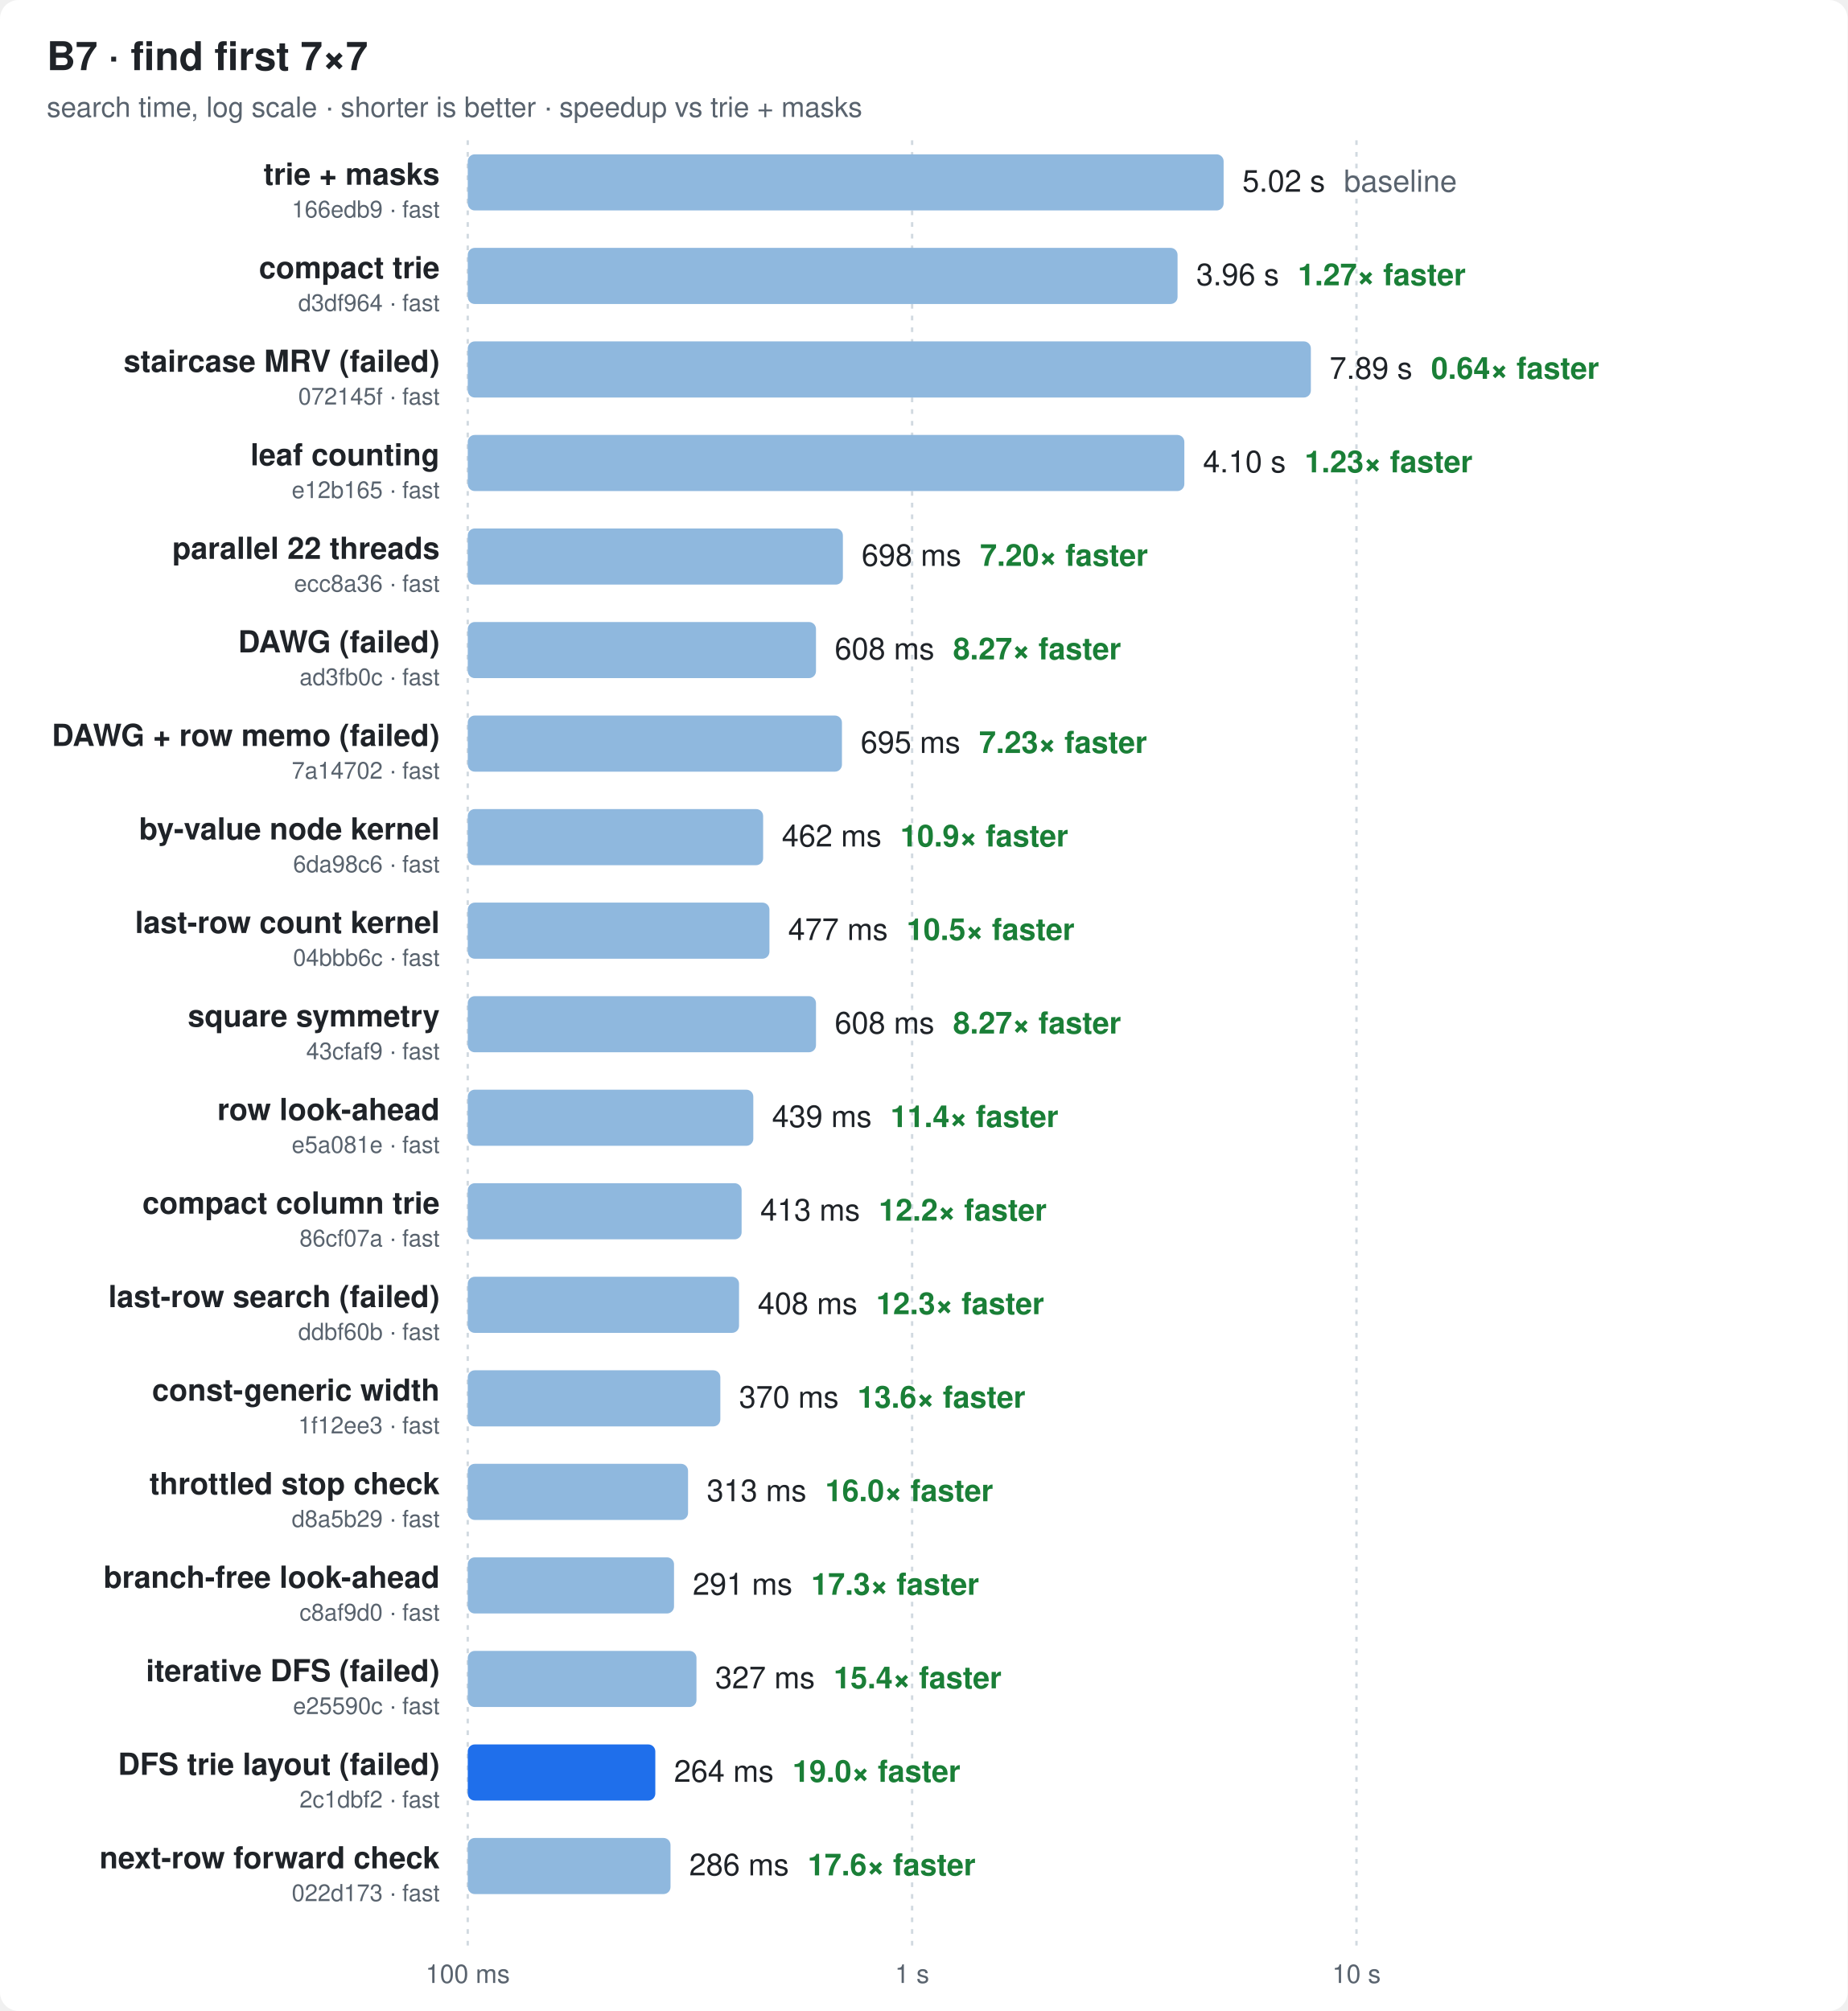
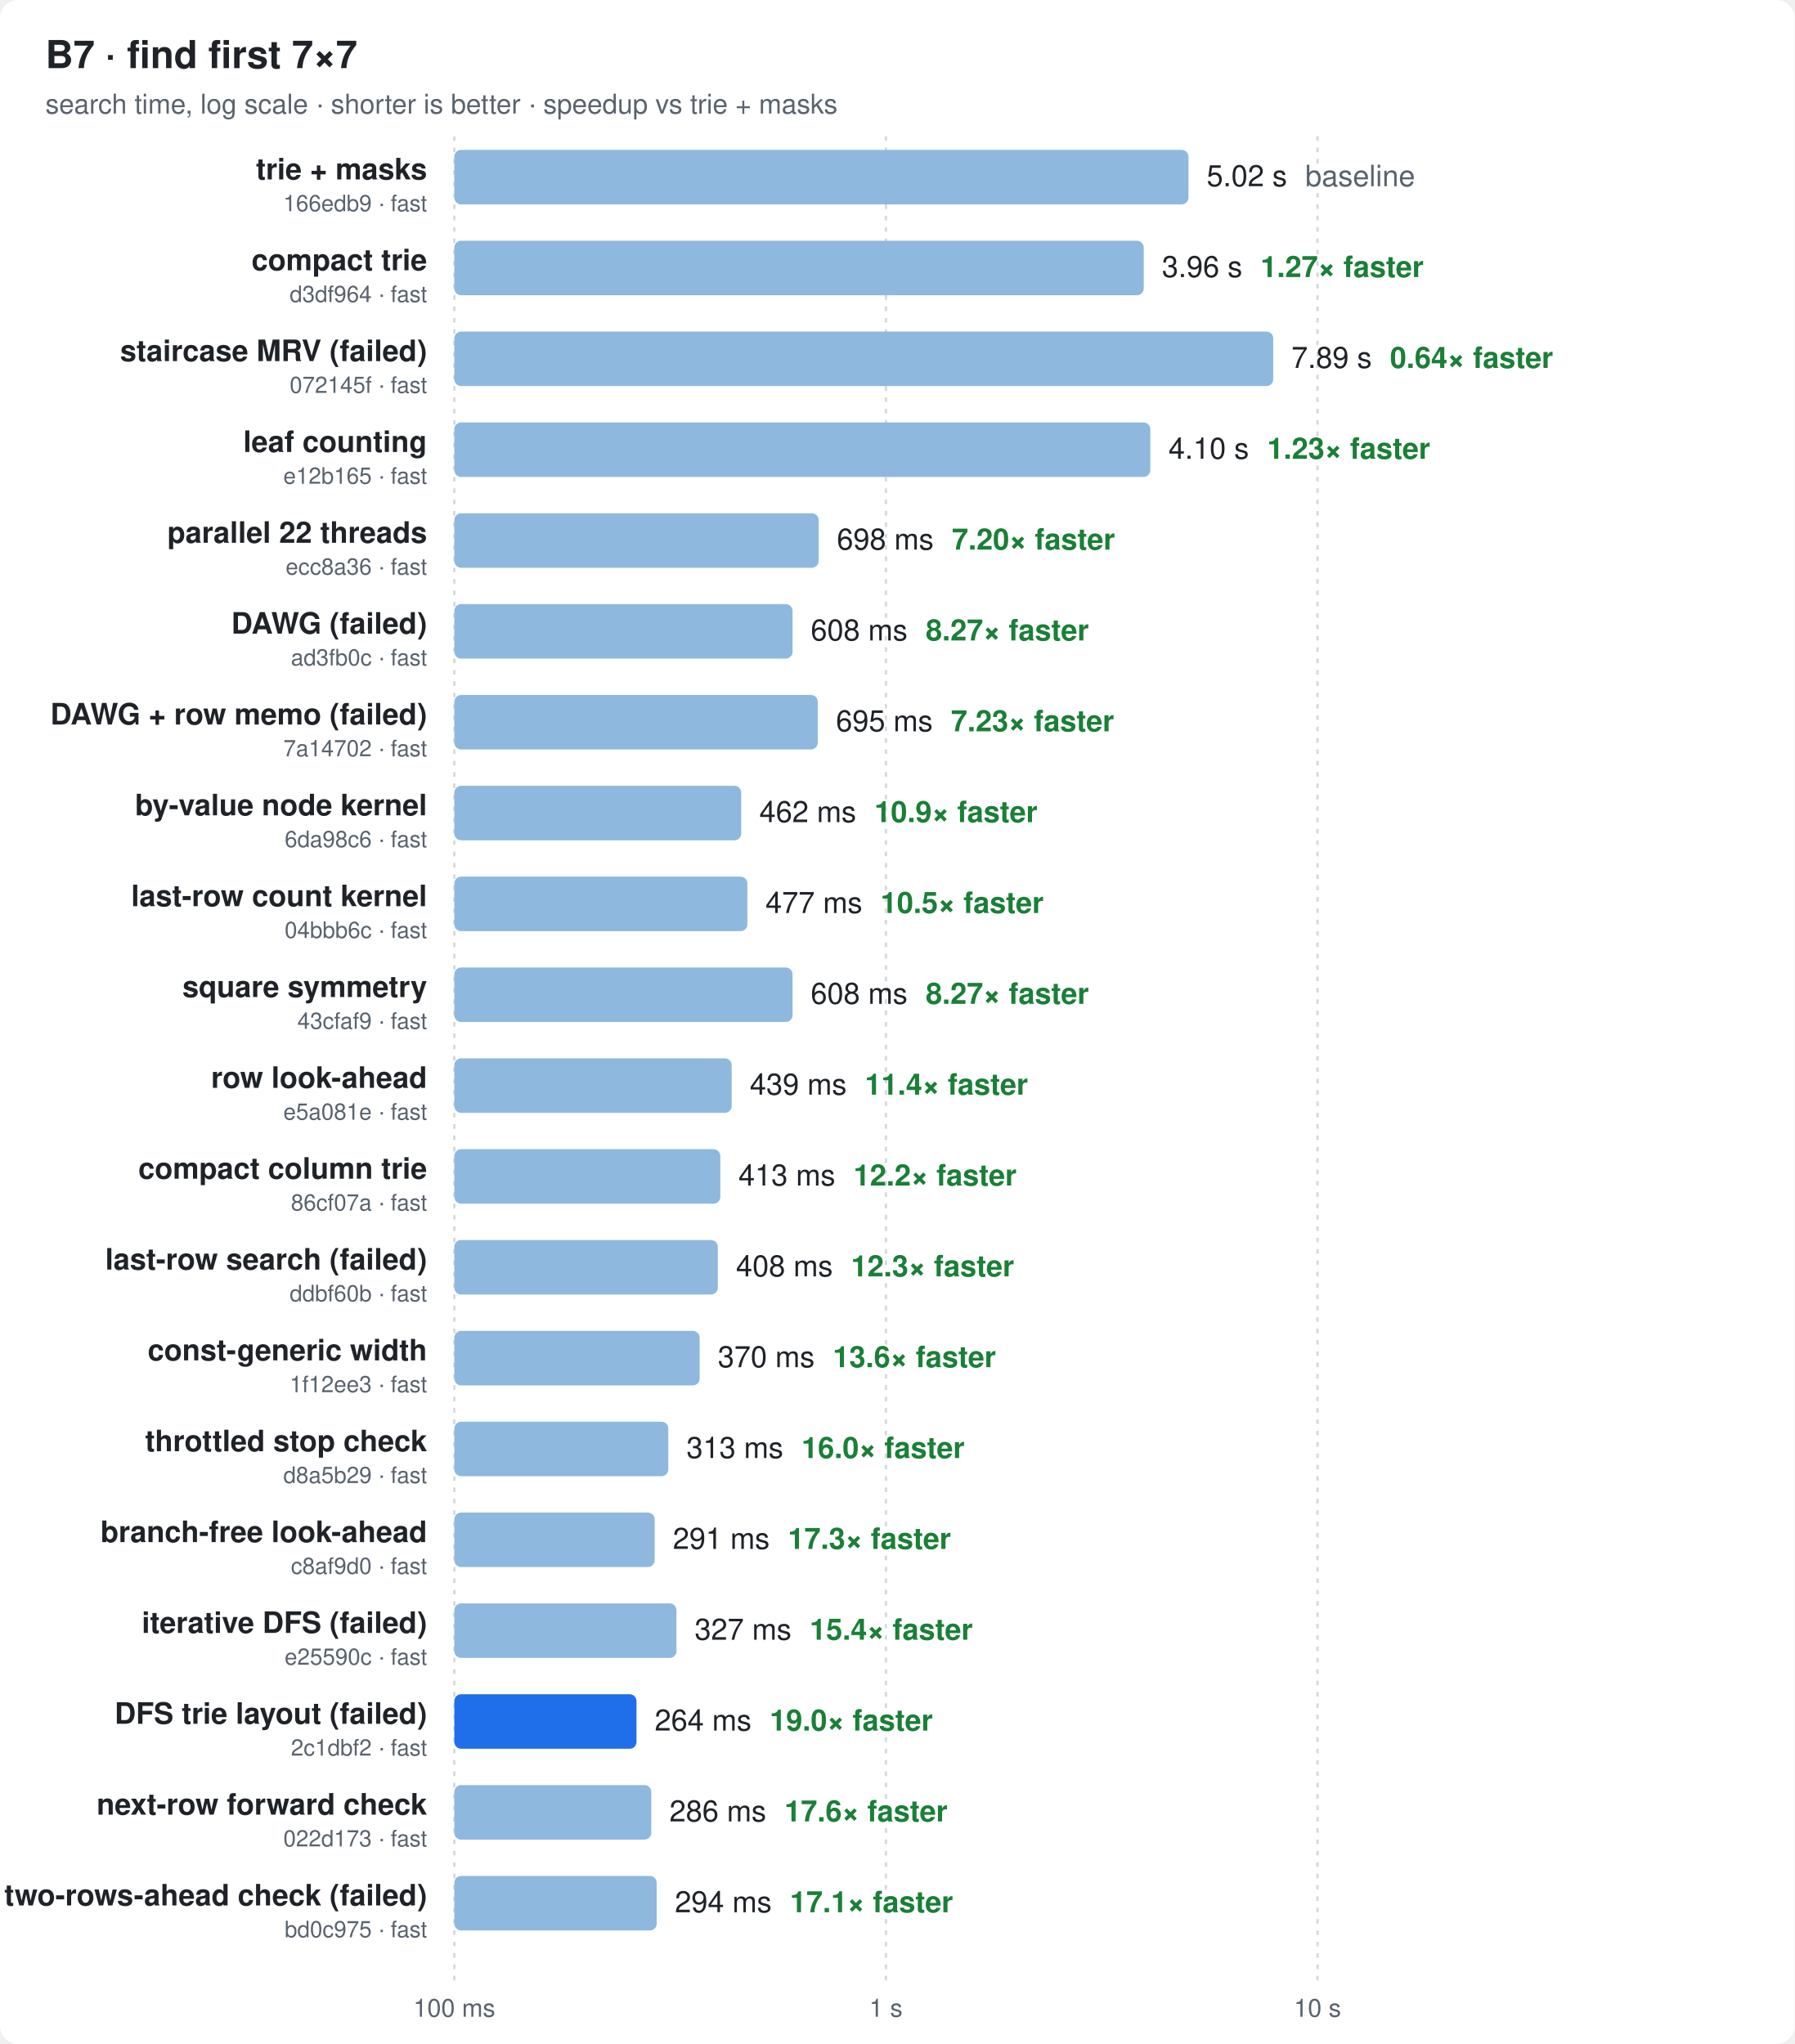
- <svg xmlns="http://www.w3.org/2000/svg" width="790" height="860" viewBox="0 0 790 860" font-family="ui-sans-serif,-apple-system,Segoe UI,Helvetica,Arial,sans-serif">
+ <svg xmlns="http://www.w3.org/2000/svg" width="790" height="900" viewBox="0 0 790 900" font-family="ui-sans-serif,-apple-system,Segoe UI,Helvetica,Arial,sans-serif">
  <style>
  .bg{fill:#ffffff} .t{fill:#1f2328} .m{fill:#59636e} .g{stroke:#d1d9e0}
  .bar{fill:#8fb8de} .best{fill:#1f6feb} .x{fill:#1a7f37;font-weight:600}
  @media (prefers-color-scheme: dark){
    .bg{fill:#0d1117} .t{fill:#e6edf3} .m{fill:#9198a1} .g{stroke:#30363d}
    .bar{fill:#2f5f8f} .best{fill:#4493f8} .x{fill:#3fb950}
  }
</style>
-   <rect class="bg" width="790" height="860" rx="8" />
+   <rect class="bg" width="790" height="900" rx="8" />
  <text class="t" x="20" y="30" font-size="17" font-weight="700">B7 · find first 7×7</text>
  <text class="m" x="20" y="50" font-size="12">search time, log scale · shorter is better · speedup vs trie + masks</text>
-   <line class="g" x1="200.0" x2="200.0" y1="60" y2="832" stroke-dasharray="2 3" />
-   <text class="m" x="200.0" y="848" font-size="11" text-anchor="middle">100 ms</text>
-   <line class="g" x1="390.0" x2="390.0" y1="60" y2="832" stroke-dasharray="2 3" />
-   <text class="m" x="390.0" y="848" font-size="11" text-anchor="middle">1 s</text>
-   <line class="g" x1="580.0" x2="580.0" y1="60" y2="832" stroke-dasharray="2 3" />
-   <text class="m" x="580.0" y="848" font-size="11" text-anchor="middle">10 s</text>
+   <line class="g" x1="200.0" x2="200.0" y1="60" y2="872" stroke-dasharray="2 3" />
+   <text class="m" x="200.0" y="888" font-size="11" text-anchor="middle">100 ms</text>
+   <line class="g" x1="390.0" x2="390.0" y1="60" y2="872" stroke-dasharray="2 3" />
+   <text class="m" x="390.0" y="888" font-size="11" text-anchor="middle">1 s</text>
+   <line class="g" x1="580.0" x2="580.0" y1="60" y2="872" stroke-dasharray="2 3" />
+   <text class="m" x="580.0" y="888" font-size="11" text-anchor="middle">10 s</text>
  <text class="t" x="188" y="79.0" font-size="13" font-weight="600" text-anchor="end">trie + masks</text>
  <text class="m" x="188" y="93.0" font-size="10" text-anchor="end">166edb9 · fast</text>
  <rect class="bar" x="200" y="66" width="323.2" height="24" rx="3" />
  <text class="t" x="531.2" y="82.0" font-size="13">5.02 s<tspan class="m" dx="8">baseline</tspan>
  </text>
  <text class="t" x="188" y="119.0" font-size="13" font-weight="600" text-anchor="end">compact trie</text>
  <text class="m" x="188" y="133.0" font-size="10" text-anchor="end">d3df964 · fast</text>
  <rect class="bar" x="200" y="106" width="303.5" height="24" rx="3" />
  <text class="t" x="511.5" y="122.0" font-size="13">3.96 s<tspan class="x" dx="8">1.27× faster</tspan>
  </text>
  <text class="t" x="188" y="159.0" font-size="13" font-weight="600" text-anchor="end">staircase MRV (failed)</text>
  <text class="m" x="188" y="173.0" font-size="10" text-anchor="end">072145f · fast</text>
  <rect class="bar" x="200" y="146" width="360.5" height="24" rx="3" />
  <text class="t" x="568.5" y="162.0" font-size="13">7.89 s<tspan class="x" dx="8">0.64× faster</tspan>
  </text>
  <text class="t" x="188" y="199.0" font-size="13" font-weight="600" text-anchor="end">leaf counting</text>
  <text class="m" x="188" y="213.0" font-size="10" text-anchor="end">e12b165 · fast</text>
  <rect class="bar" x="200" y="186" width="306.4" height="24" rx="3" />
  <text class="t" x="514.4" y="202.0" font-size="13">4.10 s<tspan class="x" dx="8">1.23× faster</tspan>
  </text>
  <text class="t" x="188" y="239.0" font-size="13" font-weight="600" text-anchor="end">parallel 22 threads</text>
  <text class="m" x="188" y="253.0" font-size="10" text-anchor="end">ecc8a36 · fast</text>
  <rect class="bar" x="200" y="226" width="160.4" height="24" rx="3" />
  <text class="t" x="368.4" y="242.0" font-size="13">698 ms<tspan class="x" dx="8">7.20× faster</tspan>
  </text>
  <text class="t" x="188" y="279.0" font-size="13" font-weight="600" text-anchor="end">DAWG (failed)</text>
  <text class="m" x="188" y="293.0" font-size="10" text-anchor="end">ad3fb0c · fast</text>
  <rect class="bar" x="200" y="266" width="148.9" height="24" rx="3" />
  <text class="t" x="356.9" y="282.0" font-size="13">608 ms<tspan class="x" dx="8">8.27× faster</tspan>
  </text>
  <text class="t" x="188" y="319.0" font-size="13" font-weight="600" text-anchor="end">DAWG + row memo (failed)</text>
  <text class="m" x="188" y="333.0" font-size="10" text-anchor="end">7a14702 · fast</text>
  <rect class="bar" x="200" y="306" width="160.0" height="24" rx="3" />
  <text class="t" x="368.0" y="322.0" font-size="13">695 ms<tspan class="x" dx="8">7.23× faster</tspan>
  </text>
  <text class="t" x="188" y="359.0" font-size="13" font-weight="600" text-anchor="end">by-value node kernel</text>
  <text class="m" x="188" y="373.0" font-size="10" text-anchor="end">6da98c6 · fast</text>
  <rect class="bar" x="200" y="346" width="126.3" height="24" rx="3" />
  <text class="t" x="334.3" y="362.0" font-size="13">462 ms<tspan class="x" dx="8">10.9× faster</tspan>
  </text>
  <text class="t" x="188" y="399.0" font-size="13" font-weight="600" text-anchor="end">last-row count kernel</text>
  <text class="m" x="188" y="413.0" font-size="10" text-anchor="end">04bbb6c · fast</text>
  <rect class="bar" x="200" y="386" width="129.0" height="24" rx="3" />
  <text class="t" x="337.0" y="402.0" font-size="13">477 ms<tspan class="x" dx="8">10.5× faster</tspan>
  </text>
  <text class="t" x="188" y="439.0" font-size="13" font-weight="600" text-anchor="end">square symmetry</text>
  <text class="m" x="188" y="453.0" font-size="10" text-anchor="end">43cfaf9 · fast</text>
  <rect class="bar" x="200" y="426" width="148.9" height="24" rx="3" />
  <text class="t" x="356.9" y="442.0" font-size="13">608 ms<tspan class="x" dx="8">8.27× faster</tspan>
  </text>
  <text class="t" x="188" y="479.0" font-size="13" font-weight="600" text-anchor="end">row look-ahead</text>
  <text class="m" x="188" y="493.0" font-size="10" text-anchor="end">e5a081e · fast</text>
  <rect class="bar" x="200" y="466" width="122.1" height="24" rx="3" />
  <text class="t" x="330.1" y="482.0" font-size="13">439 ms<tspan class="x" dx="8">11.4× faster</tspan>
  </text>
  <text class="t" x="188" y="519.0" font-size="13" font-weight="600" text-anchor="end">compact column trie</text>
  <text class="m" x="188" y="533.0" font-size="10" text-anchor="end">86cf07a · fast</text>
  <rect class="bar" x="200" y="506" width="117.1" height="24" rx="3" />
  <text class="t" x="325.1" y="522.0" font-size="13">413 ms<tspan class="x" dx="8">12.2× faster</tspan>
  </text>
  <text class="t" x="188" y="559.0" font-size="13" font-weight="600" text-anchor="end">last-row search (failed)</text>
  <text class="m" x="188" y="573.0" font-size="10" text-anchor="end">ddbf60b · fast</text>
  <rect class="bar" x="200" y="546" width="116.0" height="24" rx="3" />
  <text class="t" x="324.0" y="562.0" font-size="13">408 ms<tspan class="x" dx="8">12.3× faster</tspan>
  </text>
  <text class="t" x="188" y="599.0" font-size="13" font-weight="600" text-anchor="end">const-generic width</text>
  <text class="m" x="188" y="613.0" font-size="10" text-anchor="end">1f12ee3 · fast</text>
  <rect class="bar" x="200" y="586" width="108.0" height="24" rx="3" />
  <text class="t" x="316.0" y="602.0" font-size="13">370 ms<tspan class="x" dx="8">13.6× faster</tspan>
  </text>
  <text class="t" x="188" y="639.0" font-size="13" font-weight="600" text-anchor="end">throttled stop check</text>
  <text class="m" x="188" y="653.0" font-size="10" text-anchor="end">d8a5b29 · fast</text>
  <rect class="bar" x="200" y="626" width="94.2" height="24" rx="3" />
  <text class="t" x="302.2" y="642.0" font-size="13">313 ms<tspan class="x" dx="8">16.0× faster</tspan>
  </text>
  <text class="t" x="188" y="679.0" font-size="13" font-weight="600" text-anchor="end">branch-free look-ahead</text>
  <text class="m" x="188" y="693.0" font-size="10" text-anchor="end">c8af9d0 · fast</text>
  <rect class="bar" x="200" y="666" width="88.2" height="24" rx="3" />
  <text class="t" x="296.2" y="682.0" font-size="13">291 ms<tspan class="x" dx="8">17.3× faster</tspan>
  </text>
  <text class="t" x="188" y="719.0" font-size="13" font-weight="600" text-anchor="end">iterative DFS (failed)</text>
  <text class="m" x="188" y="733.0" font-size="10" text-anchor="end">e25590c · fast</text>
  <rect class="bar" x="200" y="706" width="97.8" height="24" rx="3" />
  <text class="t" x="305.8" y="722.0" font-size="13">327 ms<tspan class="x" dx="8">15.4× faster</tspan>
  </text>
  <text class="t" x="188" y="759.0" font-size="13" font-weight="600" text-anchor="end">DFS trie layout (failed)</text>
  <text class="m" x="188" y="773.0" font-size="10" text-anchor="end">2c1dbf2 · fast</text>
  <rect class="best" x="200" y="746" width="80.2" height="24" rx="3" />
  <text class="t" x="288.2" y="762.0" font-size="13">264 ms<tspan class="x" dx="8">19.0× faster</tspan>
  </text>
  <text class="t" x="188" y="799.0" font-size="13" font-weight="600" text-anchor="end">next-row forward check</text>
  <text class="m" x="188" y="813.0" font-size="10" text-anchor="end">022d173 · fast</text>
  <rect class="bar" x="200" y="786" width="86.7" height="24" rx="3" />
  <text class="t" x="294.7" y="802.0" font-size="13">286 ms<tspan class="x" dx="8">17.6× faster</tspan>
  </text>
+   <text class="t" x="188" y="839.0" font-size="13" font-weight="600" text-anchor="end">two-rows-ahead check (failed)</text>
+   <text class="m" x="188" y="853.0" font-size="10" text-anchor="end">bd0c975 · fast</text>
+   <rect class="bar" x="200" y="826" width="89.1" height="24" rx="3" />
+   <text class="t" x="297.1" y="842.0" font-size="13">294 ms<tspan class="x" dx="8">17.1× faster</tspan>
+   </text>
</svg>
